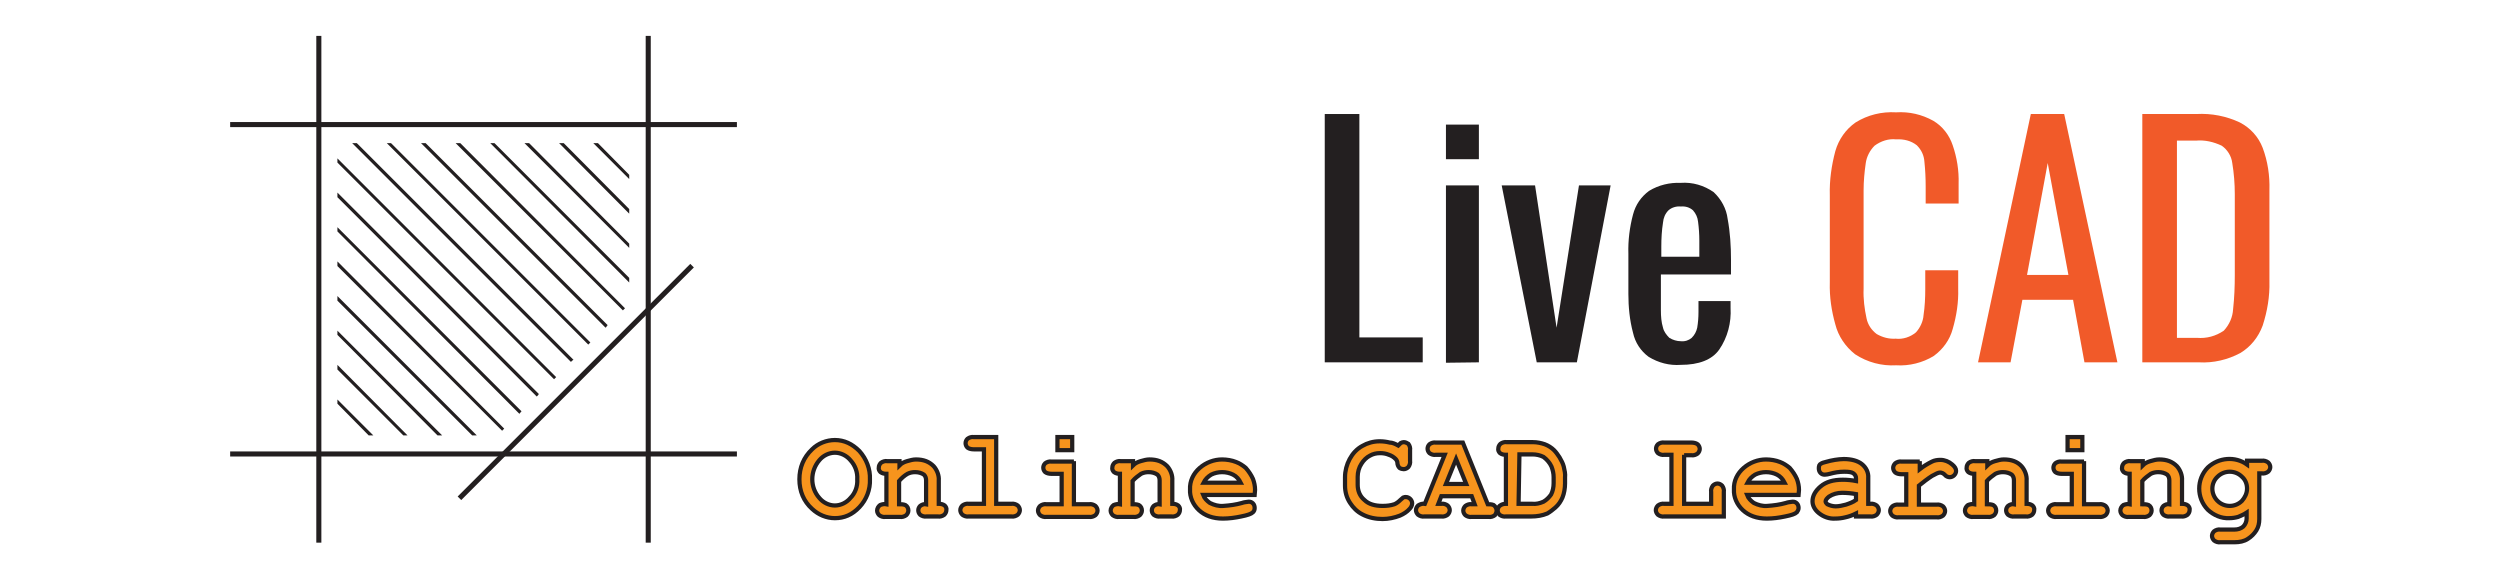
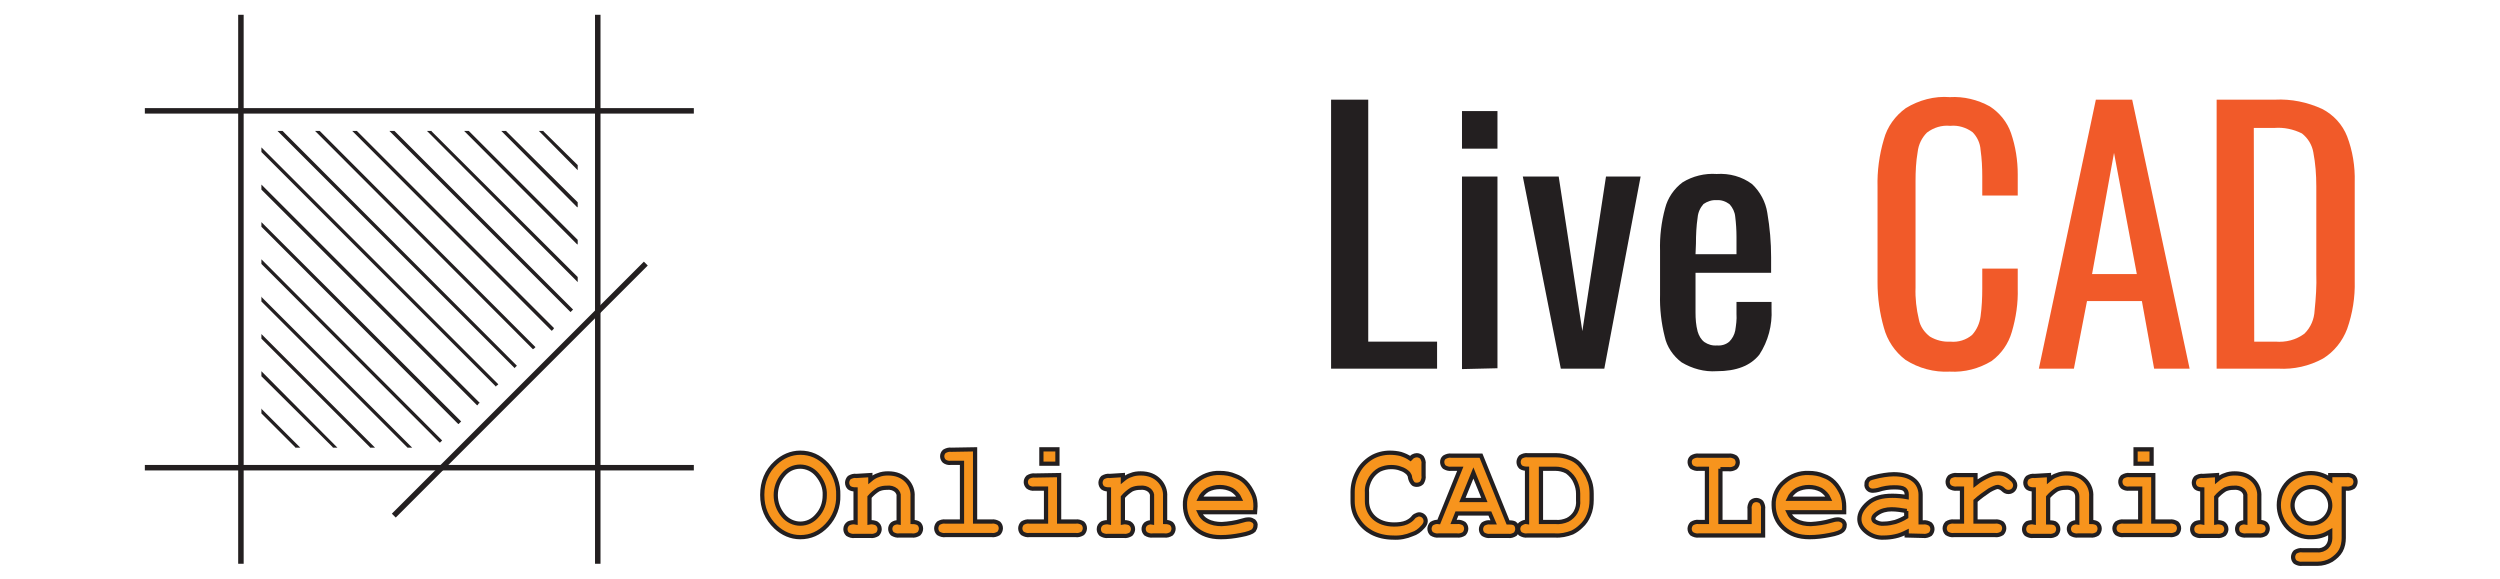
<svg xmlns="http://www.w3.org/2000/svg" version="1.1" id="Layer_1" x="0px" y="0px" viewBox="0 0 592 137" style="enable-background:new 0 0 592 137;" xml:space="preserve">
  <style type="text/css">
	.st0{fill:#231F20;}
	.st1{fill:#F15A29;}
	.st2{fill:#F7941D;stroke:#231F20;stroke-miterlimit:10;}
</style>
  <g>
    <g>
-       <polygon class="st0" points="313.7,85.8 313.7,27 321.9,27 321.9,79.9 336.9,79.9 336.9,85.8   " />
-       <path class="st0" d="M342.4,37.7v-8.2h7.8v8.2H342.4z M342.4,85.9v-42h7.8v41.9L342.4,85.9z" />
-       <polygon class="st0" points="363.9,85.8 355.6,43.9 363.5,43.9 368.6,77.6 373.9,43.9 381.4,43.9 373.4,85.8   " />
-       <path class="st0" d="M398,86.4c-2.7,0.2-5.3-0.5-7.6-1.9c-1.9-1.4-3.2-3.4-3.7-5.7c-0.8-3-1.1-6.1-1.1-9.2v-9.5    c-0.1-3.1,0.3-6.3,1.1-9.3c0.6-2.3,1.9-4.2,3.8-5.6c2.3-1.4,4.9-2,7.5-1.9c2.8-0.2,5.5,0.6,7.8,2.2c1.8,1.7,3,3.9,3.3,6.3    c0.6,3.2,0.8,6.5,0.8,9.7V65h-16.6v8.5c0,1.4,0.1,2.8,0.5,4.1c0.2,0.9,0.8,1.7,1.5,2.4c0.8,0.5,1.8,0.8,2.7,0.8    c1,0.1,1.9-0.2,2.6-0.8c0.7-0.7,1.1-1.5,1.3-2.4c0.2-1.2,0.3-2.4,0.3-3.7v-2.6h7.6v1.6c0.2,3.5-0.7,7-2.7,9.9    C405.4,85.2,402.3,86.4,398,86.4z M393.4,60.8h9V57c0-1.5-0.1-3-0.3-4.5c-0.1-1-0.5-1.9-1.2-2.7c-0.8-0.7-1.8-1-2.9-0.9    c-1-0.1-2.1,0.2-2.9,0.9c-0.8,0.8-1.2,1.8-1.3,2.9c-0.3,1.9-0.4,3.8-0.4,5.7L393.4,60.8z" />
-       <path class="st1" d="M449,86.5c-3.4,0.2-6.8-0.7-9.7-2.6c-2.3-1.8-4-4.3-4.7-7.1c-0.9-3.2-1.4-6.5-1.3-9.9V46.2    c-0.1-3.5,0.4-7,1.3-10.4c0.8-2.8,2.5-5.2,4.8-6.8c2.9-1.8,6.2-2.6,9.6-2.4c3.1-0.2,6.1,0.5,8.8,2c2.2,1.3,3.8,3.4,4.6,5.8    c1,2.9,1.5,6,1.4,9.1v4.7H456v-4.1c0-1.9-0.1-3.9-0.3-5.8c-0.1-1.5-0.7-2.8-1.8-3.9c-1.4-1.1-3.1-1.5-4.9-1.4    c-1.8-0.2-3.6,0.4-5.1,1.5c-1.1,1.1-1.9,2.6-2.1,4.2c-0.3,2.1-0.5,4.2-0.5,6.4v23.3c-0.1,2.3,0.2,4.7,0.7,7    c0.3,1.5,1.2,2.8,2.4,3.7c1.4,0.8,2.9,1.2,4.5,1.1c1.7,0.2,3.5-0.4,4.8-1.5c1-1.1,1.7-2.6,1.8-4.1c0.3-2,0.4-4.1,0.4-6.1V64h7.8    v4.4c0.1,3.2-0.4,6.4-1.3,9.5c-0.7,2.6-2.3,4.8-4.5,6.4C455.3,85.9,452.1,86.7,449,86.5z" />
-       <path class="st1" d="M468.4,85.8L480.9,27h7.9l12.6,58.8h-7.8L490.9,71h-12l-2.8,14.8H468.4z M480,65.1h9.8l-4.9-26.5L480,65.1z" />
-       <path class="st1" d="M507.3,85.8V27h12.8c3.6-0.2,7.1,0.5,10.3,2c2.5,1.3,4.4,3.4,5.4,6c1.2,3.2,1.7,6.6,1.6,10v21.6    c0.1,3.6-0.5,7.1-1.6,10.5c-1,2.7-2.8,5-5.3,6.5c-3,1.6-6.4,2.4-9.8,2.2L507.3,85.8z M515.5,80h4.7c2.3,0.2,4.5-0.4,6.4-1.7    c1.3-1.4,2.1-3.2,2.2-5.1c0.3-2.7,0.4-5.4,0.4-8.1V46c0-2.5-0.2-5-0.6-7.4c-0.2-1.7-1.2-3.2-2.5-4.1c-1.9-0.9-4-1.4-6.1-1.2h-4.5    L515.5,80z" />
+       <polygon class="st0" points="315.2,87.3 315.2,23.6 324,23.6 324,80.9 340.3,80.9 340.3,87.3   " />
+       <path class="st0" d="M346.2,35.2v-8.9h8.4v8.9H346.2z M346.2,87.4V41.8h8.4v45.4L346.2,87.4z" />
+       <polygon class="st0" points="369.6,87.3 360.6,41.8 369.1,41.8 374.7,78.4 380.3,41.8 388.5,41.8 379.9,87.3   " />
+       <path class="st0" d="M406.5,87.9c-2.9,0.2-5.8-0.6-8.3-2.1c-2-1.5-3.5-3.7-4-6.1c-0.8-3.2-1.2-6.6-1.1-9.9V59.4    c-0.1-3.4,0.3-6.8,1.2-10.1c0.6-2.4,2.1-4.6,4.1-6.1c2.4-1.5,5.3-2.2,8.1-2c3-0.2,6,0.6,8.4,2.4c1.9,1.8,3.2,4.2,3.6,6.8    c0.6,3.5,0.9,7,0.9,10.5v3.7h-17.9V74c0,1.5,0.1,3,0.5,4.5c0.3,1,0.8,1.9,1.6,2.5c0.9,0.6,1.9,0.9,3,0.8c1,0.1,2.1-0.2,2.9-0.9    c0.7-0.7,1.2-1.6,1.4-2.6c0.2-1.3,0.4-2.6,0.3-4v-2.8h8.3v1.7c0.2,3.8-0.8,7.6-2.9,10.8C414.5,86.6,411.2,87.9,406.5,87.9z     M401.5,60.2h9.7v-4.1c0-1.6-0.1-3.2-0.3-4.8c-0.1-1.1-0.6-2.1-1.3-2.9c-0.9-0.7-2-1.1-3.1-1c-1.1-0.1-2.2,0.3-3.1,0.9    c-0.8,0.9-1.3,2-1.4,3.2c-0.3,2-0.4,4.1-0.4,6.2L401.5,60.2z" />
+       <path class="st1" d="M461.7,88c-3.7,0.2-7.4-0.8-10.5-2.8c-2.5-1.9-4.3-4.6-5.1-7.6c-1-3.5-1.5-7.1-1.5-10.7V44.3    c-0.1-3.8,0.4-7.6,1.5-11.3c0.8-3,2.7-5.6,5.2-7.4c3.1-1.9,6.8-2.9,10.4-2.6c3.3-0.2,6.6,0.6,9.5,2.2c2.3,1.5,4.1,3.7,5,6.3    c1.1,3.2,1.6,6.5,1.6,9.8v5h-8.4v-4.5c0-2.1-0.1-4.2-0.4-6.3c-0.1-1.6-0.8-3.1-1.9-4.2c-1.5-1.1-3.4-1.7-5.3-1.5    c-2-0.2-3.9,0.4-5.5,1.6c-1.2,1.2-2,2.8-2.2,4.6c-0.4,2.3-0.5,4.6-0.5,6.9v25.2c-0.1,2.5,0.2,5.1,0.8,7.6c0.3,1.6,1.3,3,2.6,4    c1.5,0.9,3.2,1.3,4.8,1.2c1.9,0.2,3.8-0.4,5.2-1.6c1.1-1.2,1.8-2.8,2-4.4c0.3-2.2,0.4-4.4,0.4-6.6v-4.7h8.4v4.7    c0.1,3.5-0.4,6.9-1.4,10.3c-0.8,2.8-2.5,5.2-4.8,6.9C468.6,87.3,465.2,88.2,461.7,88z" />
+       <path class="st1" d="M482.8,87.3l13.5-63.7h8.6l13.6,63.7h-8.4l-2.9-16h-13l-3.1,16H482.8z M495.4,64.9H506l-5.4-28.7L495.4,64.9z    " />
+       <path class="st1" d="M524.9,87.3V23.6h13.8c3.9-0.2,7.7,0.6,11.2,2.2c2.7,1.4,4.8,3.7,5.9,6.5c1.3,3.4,1.9,7.1,1.8,10.8v23.4    c0.1,3.9-0.5,7.7-1.8,11.4c-1.1,2.9-3.1,5.4-5.7,7c-3.3,1.8-6.9,2.6-10.6,2.4L524.9,87.3z M533.8,80.9h5c2.5,0.2,4.9-0.4,6.9-1.9    c1.5-1.5,2.3-3.4,2.4-5.5c0.3-2.9,0.5-5.8,0.4-8.7V44.1c0-2.7-0.2-5.4-0.7-8c-0.3-1.8-1.3-3.4-2.7-4.5c-2-1-4.3-1.5-6.6-1.3h-4.8    L533.8,80.9z" />
    </g>
    <g>
      <g>
-         <polygon class="st0" points="80,94.7 79.9,94.6 79.9,95 79.9,95.2 79.9,95.6 87.3,103.1 87.3,103.1 87.8,103.1 88,103.1      88.4,103.1    " />
-         <polygon class="st0" points="133.5,33.9 133.4,33.9 133,33.9 132.8,33.9 132.4,33.9 148.9,50.5 149,50.6 149,50.2 149,50      149,49.5    " />
-         <polygon class="st0" points="125.3,33.9 125.3,33.9 124.9,33.9 124.6,33.9 124.2,33.9 148.9,58.6 149,58.7 149,58.3 149,58.1      149,57.7    " />
-         <polygon class="st0" points="117.1,33.9 117.1,33.9 116.7,33.9 116.5,33.9 116.1,33.9 148.9,66.8 149,66.9 149,66.5 149,66.3      149,65.8    " />
-         <polygon class="st0" points="109,33.9 108.5,33.9 108.3,33.9 107.9,33.9 147.4,73.4 147.5,73.5 147.7,73.3 147.8,73.2 148,73         " />
-         <polygon class="st0" points="100.8,33.9 100.4,33.9 100.2,33.9 99.7,33.9 143.3,77.5 143.4,77.6 143.6,77.4 143.7,77.2 143.9,77         " />
-         <polygon class="st0" points="92.6,33.9 92.2,33.9 92,33.9 91.6,33.9 139.3,81.6 139.3,81.6 139.5,81.4 139.6,81.3 139.8,81.1         " />
-         <polygon class="st0" points="84.5,33.9 84.1,33.9 83.9,33.9 83.4,33.9 135.2,85.7 135.2,85.7 135.4,85.5 135.5,85.4 135.8,85.2         " />
-         <polygon class="st0" points="79.9,37.5 79.9,37.9 79.9,38.1 79.9,38.5 131.1,89.7 131.2,89.8 131.4,89.6 131.5,89.5 131.7,89.3         " />
-         <polygon class="st0" points="79.9,45.6 79.9,46.1 79.9,46.3 79.9,46.7 127,93.8 127.1,93.9 127.3,93.7 127.4,93.6 127.6,93.3         " />
-         <polygon class="st0" points="123.3,97.6 123.5,97.4 79.9,53.8 79.9,54.2 79.9,54.4 79.9,54.8 122.9,97.9 123,98 123.2,97.7      123.2,97.7 123.3,97.7 123.3,97.6    " />
-         <polygon class="st0" points="79.9,61.9 79.9,62.4 79.9,62.6 79.9,63 118.9,102 118.9,102 119.1,101.8 119.2,101.7 119.4,101.5         " />
-         <polygon class="st0" points="80,70.2 79.9,70.1 79.9,70.5 79.9,70.7 79.9,71.2 111.8,103.1 111.8,103.1 112.2,103.1 112.4,103.1      112.9,103.1    " />
-         <polygon class="st0" points="80,78.4 79.9,78.3 79.9,78.7 79.9,78.9 79.9,79.3 103.6,103.1 103.6,103.1 104.1,103.1 104.3,103.1      104.7,103.1    " />
-         <polygon class="st0" points="80,86.5 79.9,86.4 79.9,86.8 79.9,87 79.9,87.5 95.5,103.1 95.5,103.1 95.9,103.1 96.1,103.1      96.5,103.1    " />
-         <polygon class="st0" points="141.6,33.9 141.6,33.9 141.2,33.9 141,33.9 140.5,33.9 148.9,42.3 149,42.4 149,42 149,41.8      149,41.4    " />
-         <rect x="97.4" y="89.8" transform="matrix(0.7071 -0.7071 0.7071 0.7071 -23.9952 122.9411)" class="st0" width="77.9" height="1.2" />
-         <rect x="54.5" y="28.9" class="st0" width="120" height="1.2" />
-         <rect x="54.5" y="106.9" class="st0" width="120" height="1.2" />
-         <rect x="74.9" y="8.5" class="st0" width="1.2" height="120" />
-         <rect x="152.9" y="8.5" class="st0" width="1.2" height="120" />
+         <polygon class="st0" points="62,96.9 61.9,96.7 61.9,97.2 61.9,97.4 61.9,97.9 69.9,105.9 69.9,106 70.4,106 70.6,106 71.1,106         " />
+         <polygon class="st0" points="119.9,31.1 119.9,31 119.4,31 119.2,31 118.7,31 136.6,49 136.8,49.1 136.8,48.6 136.8,48.4      136.8,47.9    " />
+         <polygon class="st0" points="111.1,31.1 111,31 110.6,31 110.4,31 109.9,31 136.6,57.8 136.8,57.9 136.8,57.5 136.8,57.2      136.8,56.8    " />
+         <polygon class="st0" points="102.2,31.1 102.2,31 101.8,31 101.5,31 101.1,31 136.6,66.6 136.8,66.8 136.8,66.3 136.8,66.1      136.8,65.6    " />
+         <polygon class="st0" points="93.4,31 92.9,31 92.7,31 92.2,31 135,73.8 135.1,73.9 135.3,73.7 135.4,73.6 135.7,73.3    " />
+         <polygon class="st0" points="84.5,31 84.1,31 83.8,31 83.4,31 130.6,78.3 130.7,78.3 130.9,78.1 131,78 131.2,77.7    " />
+         <polygon class="st0" points="75.7,31 75.2,31 75,31 74.6,31 126.2,82.7 126.2,82.7 126.5,82.5 126.6,82.4 126.8,82.2    " />
+         <polygon class="st0" points="66.9,31 66.4,31 66.2,31 65.7,31 121.8,87.1 121.8,87.2 122.1,86.9 122.2,86.8 122.4,86.6    " />
+         <polygon class="st0" points="61.9,34.9 61.9,35.3 61.9,35.6 61.9,36 117.4,91.5 117.4,91.6 117.6,91.3 117.8,91.2 118,91    " />
+         <polygon class="st0" points="61.9,43.7 61.9,44.2 61.9,44.4 61.9,44.9 112.9,95.9 113,96 113.2,95.8 113.3,95.6 113.6,95.4         " />
+         <polygon class="st0" points="108.9,100.1 109.2,99.8 61.9,52.6 61.9,53 61.9,53.2 61.9,53.7 108.5,100.4 108.6,100.4      108.8,100.2 108.8,100.2 108.9,100.1 108.9,100.1    " />
+         <polygon class="st0" points="61.9,61.4 61.9,61.9 61.9,62.1 61.9,62.5 104.1,104.8 104.2,104.8 104.4,104.6 104.5,104.5      104.7,104.3    " />
+         <polygon class="st0" points="62,70.4 61.9,70.2 61.9,70.7 61.9,70.9 61.9,71.4 96.4,105.9 96.5,106 96.9,106 97.1,106 97.6,106         " />
+         <polygon class="st0" points="62,79.2 61.9,79.1 61.9,79.5 61.9,79.8 61.9,80.2 87.6,105.9 87.6,106 88.1,106 88.3,106 88.8,106         " />
+         <polygon class="st0" points="62,88 61.9,87.9 61.9,88.4 61.9,88.6 61.9,89.1 78.8,105.9 78.8,106 79.2,106 79.5,106 79.9,106         " />
+         <polygon class="st0" points="128.7,31.1 128.7,31 128.3,31 128,31 127.6,31 136.6,40.1 136.8,40.3 136.8,39.8 136.8,39.6      136.8,39.1    " />
+         <rect x="80.9" y="91.6" transform="matrix(0.7071 -0.7071 0.7071 0.7071 -29.1831 114.0723)" class="st0" width="84.4" height="1.3" />
+         <rect x="34.3" y="25.6" class="st0" width="130" height="1.3" />
+         <rect x="34.3" y="110.1" class="st0" width="130" height="1.3" />
+         <rect x="56.4" y="3.5" class="st0" width="1.3" height="130" />
+         <rect x="140.9" y="3.5" class="st0" width="1.3" height="130" />
      </g>
      <g>
-         <path class="st2" d="M206,113.5c0.1,2.4-0.8,4.8-2.5,6.6c-1.7,1.8-3.6,2.6-5.8,2.6c-2,0-3.9-0.8-5.4-2.2c-2-1.8-3-4.2-3-7     s1-5.2,3-7.1c1.4-1.4,3.4-2.2,5.4-2.2c2.2,0,4.1,0.9,5.8,2.6C205.2,108.7,206.1,111.1,206,113.5z M203,113.5     c0.1-1.7-0.5-3.3-1.6-4.5c-0.9-1.1-2.3-1.8-3.7-1.8c-1.4,0-2.8,0.7-3.7,1.8c-2.2,2.6-2.2,6.4,0,8.9c0.9,1.1,2.3,1.8,3.7,1.8     c1.4,0,2.8-0.7,3.7-1.8C202.5,116.8,203.1,115.2,203,113.5z" />
-         <path class="st2" d="M213,109.2v1c0.5-0.5,1.1-0.8,1.8-1c0.7-0.2,1.4-0.4,2.1-0.4c1.8,0,3.1,0.5,4.2,1.6c0.8,0.9,1.3,2.2,1.2,3.4     v5.5c0.5,0,1,0.1,1.4,0.4c0.3,0.3,0.5,0.7,0.4,1.1c0,0.4-0.2,0.8-0.5,1.1c-0.4,0.3-1,0.5-1.5,0.4h-2.7c-0.5,0.1-1.1-0.1-1.5-0.4     c-0.6-0.6-0.6-1.5,0-2.1c0,0,0,0,0,0c0.4-0.3,0.9-0.5,1.4-0.4v-5.6c0-0.5-0.1-1-0.5-1.4c-0.6-0.4-1.3-0.6-2.1-0.6     c-0.6,0-1.2,0.1-1.8,0.4c-0.7,0.4-1.4,1-2,1.7v5.5c0.5,0,1,0,1.5,0.2c0.5,0.3,0.7,0.8,0.7,1.3c0,0.4-0.2,0.8-0.5,1.1     c-0.4,0.3-1,0.5-1.5,0.4h-3.4c-0.5,0.1-1.1-0.1-1.5-0.4c-0.3-0.3-0.5-0.7-0.5-1.1c0-0.5,0.3-1,0.7-1.3c0.5-0.2,1-0.3,1.5-0.2     v-7.2c-0.5,0-1-0.1-1.4-0.4c-0.3-0.3-0.5-0.7-0.4-1.1c0-0.4,0.2-0.8,0.5-1.1c0.4-0.3,1-0.5,1.5-0.4L213,109.2z" />
-         <path class="st2" d="M235.9,103.5v15.8h3.6c0.5-0.1,1.1,0.1,1.5,0.4c0.3,0.3,0.5,0.7,0.5,1.1c0,0.4-0.2,0.8-0.5,1.1     c-0.4,0.3-1,0.5-1.5,0.4h-10.1c-0.5,0.1-1.1-0.1-1.5-0.4c-0.3-0.3-0.5-0.7-0.5-1.1c0-0.4,0.2-0.8,0.5-1.1c0.4-0.3,1-0.5,1.5-0.4     h3.6v-12.9h-2.4c-0.5,0-1.1-0.1-1.5-0.4c-0.6-0.6-0.6-1.5,0-2.1c0,0,0,0,0,0c0.4-0.3,1-0.5,1.5-0.4L235.9,103.5z" />
-         <path class="st2" d="M254.3,109.2v10.2h3.6c0.5-0.1,1.1,0.1,1.5,0.4c0.3,0.3,0.5,0.7,0.5,1.1c0,0.4-0.2,0.8-0.5,1.1     c-0.4,0.3-1,0.5-1.5,0.4h-10.1c-0.5,0.1-1.1-0.1-1.5-0.4c-0.3-0.3-0.5-0.7-0.5-1.1c0-0.4,0.2-0.8,0.5-1.1c0.4-0.3,1-0.5,1.5-0.4     h3.6v-7.2H249c-0.5,0-1.1-0.1-1.5-0.4c-0.6-0.6-0.6-1.5,0-2.1c0,0,0,0,0,0c0.4-0.3,1-0.5,1.5-0.4H254.3z M253.9,103.5v3.1h-3.5     v-3.1H253.9z" />
-         <path class="st2" d="M268.3,109.2v1c0.5-0.5,1.1-0.8,1.8-1c0.7-0.2,1.4-0.4,2.1-0.4c1.8,0,3.1,0.5,4.2,1.6     c0.8,0.9,1.3,2.2,1.2,3.4v5.5c0.5,0,1,0.1,1.4,0.4c0.3,0.3,0.5,0.7,0.4,1.1c0,0.4-0.2,0.8-0.5,1.1c-0.4,0.3-1,0.5-1.5,0.4h-2.7     c-0.5,0.1-1.1-0.1-1.5-0.4c-0.6-0.6-0.6-1.5,0-2.1c0,0,0,0,0,0c0.4-0.3,0.9-0.5,1.4-0.4v-5.6c0-0.5-0.1-1-0.5-1.4     c-0.6-0.4-1.3-0.6-2.1-0.6c-0.6,0-1.2,0.1-1.8,0.4c-0.7,0.5-1.4,1-2,1.7v5.5c0.5,0,1,0,1.5,0.2c0.5,0.3,0.7,0.8,0.7,1.3     c0,0.4-0.2,0.8-0.5,1.1c-0.4,0.3-1,0.5-1.5,0.4h-3.4c-0.5,0.1-1.1-0.1-1.5-0.4c-0.3-0.3-0.5-0.7-0.5-1.1c0-0.5,0.3-1,0.7-1.3     c0.5-0.2,1-0.3,1.5-0.2v-7.2c-0.5,0-1-0.1-1.4-0.4c-0.3-0.3-0.5-0.7-0.4-1.1c0-0.4,0.2-0.8,0.5-1.1c0.4-0.3,1-0.5,1.5-0.4     L268.3,109.2z" />
-         <path class="st2" d="M297.1,117.2h-12.2c0.3,0.8,0.9,1.4,1.6,1.9c1,0.5,2.1,0.8,3.2,0.7c1.5-0.1,3-0.3,4.4-0.7     c0.5-0.2,1-0.2,1.6-0.3c0.4,0,0.7,0.1,1,0.4c0.3,0.3,0.4,0.7,0.4,1.1c0,0.4-0.1,0.7-0.4,1c-0.4,0.4-1.3,0.7-2.8,1     c-1.4,0.3-2.9,0.5-4.3,0.5c-2.4,0-4.3-0.7-5.7-2c-1.4-1.3-2.2-3.1-2.1-4.9c-0.1-2,0.8-3.8,2.3-5.1c1.5-1.3,3.4-2,5.3-2     c1.1,0,2.3,0.2,3.3,0.6c0.8,0.3,1.6,0.8,2.3,1.4c0.7,0.8,1.3,1.7,1.7,2.6c0.3,0.8,0.5,1.7,0.5,2.6L297.1,117.2z M293.8,114.3     c-0.4-0.8-1-1.5-1.8-1.9c-1.6-0.8-3.6-0.8-5.2,0c-0.8,0.5-1.4,1.1-1.8,1.9H293.8z" />
-         <path class="st2" d="M331.1,105.5c0.2-0.2,0.4-0.4,0.6-0.6c0.2-0.1,0.5-0.2,0.7-0.2c0.4,0,0.8,0.2,1.1,0.4c0.3,0.4,0.5,1,0.4,1.5     v2.5c0.1,0.5-0.1,1.1-0.4,1.5c-0.3,0.3-0.7,0.5-1.1,0.5c-0.3,0-0.7-0.1-1-0.3c-0.3-0.3-0.5-0.8-0.5-1.2c0-0.3-0.2-0.7-0.4-0.9     c-0.5-0.5-1-0.8-1.6-1c-0.7-0.3-1.4-0.4-2.1-0.4c-0.9,0-1.7,0.2-2.4,0.6c-0.8,0.4-1.5,1.1-2,1.9c-0.6,0.9-0.9,2-0.9,3.1v1.9     c0,1.4,0.5,2.7,1.6,3.6c1,1,2.5,1.4,4.3,1.4c1,0,1.9-0.1,2.8-0.4c0.5-0.2,1-0.6,1.4-1c0.2-0.2,0.5-0.4,0.7-0.6     c0.2-0.1,0.4-0.1,0.6-0.1c0.8,0,1.5,0.7,1.5,1.5c0,0.5-0.3,1-0.6,1.3c-0.6,0.7-1.4,1.2-2.3,1.6c-1.3,0.5-2.7,0.8-4.1,0.8     c-1.6,0-3.3-0.3-4.8-1.1c-1.2-0.6-2.2-1.6-2.9-2.7c-0.8-1.2-1.2-2.6-1.2-4.1v-2c0-1.5,0.4-3,1.1-4.3c0.7-1.3,1.7-2.4,3-3.1     c1.2-0.7,2.6-1.1,4.1-1.1c0.8,0,1.6,0.1,2.4,0.3C329.7,104.8,330.4,105.1,331.1,105.5z" />
-         <path class="st2" d="M348.5,117.5h-7.2l-0.7,1.8h0.7c0.5-0.1,1.1,0.1,1.5,0.4c0.3,0.3,0.5,0.7,0.5,1.1c0,0.4-0.2,0.8-0.5,1.1     c-0.4,0.3-1,0.5-1.5,0.4h-4c-0.5,0.1-1.1-0.1-1.5-0.4c-0.3-0.3-0.5-0.7-0.5-1.1c0-0.4,0.2-0.8,0.5-1.1c0.5-0.3,1-0.5,1.6-0.4     l4.7-11.6H340c-0.5,0.1-1.1-0.1-1.5-0.4c-0.6-0.6-0.6-1.5,0-2.1c0,0,0,0,0,0c0.4-0.3,1-0.5,1.5-0.4h6.4l5.9,14.6     c0.5,0,0.9,0,1.4,0.2c0.4,0.3,0.7,0.8,0.7,1.3c0,0.4-0.2,0.8-0.4,1.1c-0.4,0.3-1,0.5-1.5,0.4h-4c-0.5,0.1-1.1-0.1-1.5-0.4     c-0.3-0.3-0.5-0.7-0.5-1.1c0-0.4,0.2-0.8,0.5-1.1c0.4-0.3,1-0.5,1.5-0.4h0.7L348.5,117.5z M347.2,114.6l-2.4-5.9l-2.4,5.9     L347.2,114.6z" />
-         <path class="st2" d="M356.6,119.3v-11.6c-0.5,0-1-0.1-1.4-0.4c-0.3-0.3-0.5-0.7-0.4-1.1c0-0.4,0.2-0.8,0.5-1.1     c0.4-0.3,1-0.5,1.5-0.4h6.2c1,0,1.9,0.2,2.8,0.5c0.8,0.3,1.6,0.8,2.2,1.4c0.5,0.5,0.9,1.1,1.3,1.7c0.4,0.7,0.8,1.4,1,2.2     c0.2,0.9,0.4,1.7,0.3,2.6v1.4c0,1.1-0.2,2.3-0.6,3.3c-0.4,0.9-0.9,1.7-1.7,2.4c-0.6,0.5-1.2,1-1.9,1.4c-1.2,0.5-2.5,0.7-3.8,0.7     h-6c-0.5,0.1-1.1-0.1-1.5-0.4c-0.6-0.6-0.6-1.5,0-2.1c0,0,0,0,0,0C355.6,119.4,356.1,119.3,356.6,119.3z M359.6,119.3h3.2     c0.9,0.1,1.8-0.1,2.7-0.5c0.7-0.4,1.3-1,1.8-1.7c0.4-0.8,0.6-1.7,0.6-2.7v-1.4c0-0.9-0.2-1.7-0.5-2.5c-0.4-0.9-1.1-1.7-1.9-2.3     c-0.8-0.4-1.7-0.6-2.6-0.6h-3.1L359.6,119.3z" />
-         <path class="st2" d="M398.8,107.7v11.6h6.4v-2.8c-0.1-0.5,0.1-1.1,0.4-1.5c0.3-0.3,0.7-0.5,1.1-0.5c0.4,0,0.8,0.2,1.1,0.5     c0.3,0.4,0.5,1,0.4,1.5v5.8h-14.1c-0.5,0.1-1.1-0.1-1.5-0.4c-0.3-0.3-0.5-0.7-0.5-1.1c0-0.4,0.2-0.8,0.5-1.1     c0.4-0.3,1-0.5,1.5-0.4h1.7v-11.6h-1.7c-0.5,0.1-1.1-0.1-1.5-0.4c-0.6-0.6-0.6-1.5,0-2.1c0,0,0,0,0,0c0.4-0.3,1-0.5,1.5-0.4h6.4     c0.5,0,1.1,0.1,1.5,0.4c0.3,0.3,0.5,0.7,0.5,1.1c0,0.4-0.2,0.8-0.5,1.1c-0.4,0.3-1,0.5-1.5,0.4H398.8z" />
-         <path class="st2" d="M425.9,117.2h-12.2c0.3,0.8,0.9,1.4,1.6,1.9c1,0.5,2.1,0.8,3.2,0.7c1.5-0.1,3-0.3,4.4-0.7     c0.5-0.2,1-0.2,1.6-0.3c0.4,0,0.7,0.1,1,0.4c0.3,0.3,0.4,0.7,0.4,1.1c0,0.4-0.2,0.7-0.4,1c-0.4,0.4-1.3,0.7-2.8,1     c-1.4,0.3-2.9,0.5-4.3,0.5c-2.4,0-4.3-0.7-5.7-2c-1.4-1.3-2.2-3.1-2.1-4.9c-0.1-2,0.8-3.8,2.3-5.1c1.5-1.3,3.4-2,5.3-2     c1.1,0,2.3,0.2,3.3,0.6c0.8,0.3,1.6,0.8,2.3,1.4c0.7,0.8,1.3,1.7,1.7,2.6c0.3,0.8,0.5,1.7,0.5,2.6L425.9,117.2z M422.6,114.3     c-0.4-0.8-1-1.5-1.8-1.9c-1.6-0.8-3.6-0.8-5.2,0c-0.8,0.5-1.4,1.1-1.8,1.9H422.6z" />
-         <path class="st2" d="M439.5,122.3v-0.7c-0.8,0.4-1.6,0.7-2.5,0.9c-0.8,0.2-1.6,0.3-2.4,0.3c-1.4,0.1-2.8-0.4-3.9-1.3     c-1-0.8-1.5-1.8-1.5-2.8c0-1.2,0.6-2.4,1.9-3.5c1.3-1.1,3-1.6,5.3-1.6c1,0,2.1,0.1,3.1,0.3v-0.7c0-0.4-0.2-0.8-0.6-1.1     c-0.4-0.3-1.1-0.4-2.2-0.4c-1.2,0-2.3,0.2-3.4,0.5c-0.4,0.1-0.8,0.2-1.2,0.2c-0.4,0-0.7-0.1-1-0.4c-0.3-0.3-0.4-0.7-0.4-1.1     c0-0.2,0-0.4,0.1-0.7c0.1-0.2,0.2-0.3,0.4-0.4c0.3-0.2,0.7-0.3,1.1-0.4c0.7-0.2,1.5-0.4,2.2-0.5c0.7-0.1,1.4-0.2,2.1-0.2     c1.8,0,3.3,0.4,4.3,1.2c1,0.8,1.6,2,1.5,3.3v6.1h0.5c0.5-0.1,1.1,0.1,1.5,0.4c0.3,0.3,0.5,0.7,0.5,1.1c0,0.4-0.2,0.8-0.5,1.1     c-0.4,0.3-1,0.5-1.5,0.4L439.5,122.3z M439.5,117c-1.1-0.2-2.2-0.3-3.3-0.3c-1.1,0-2.2,0.3-3.1,0.9c-0.5,0.4-0.8,0.8-0.8,1.1     c0,0.3,0.2,0.5,0.4,0.7c0.6,0.3,1.3,0.5,2,0.5c0.8,0,1.6-0.2,2.4-0.4c0.9-0.3,1.7-0.6,2.4-1.1V117z" />
-         <path class="st2" d="M454.6,109.2v1.9c0.9-0.7,1.9-1.3,2.9-1.8c0.6-0.3,1.3-0.4,2-0.4c1,0,2,0.4,2.8,1.1c0.6,0.5,0.9,1,0.9,1.5     c0,0.8-0.7,1.5-1.5,1.5c0,0,0,0,0,0c-0.4,0-0.9-0.2-1.2-0.6c-0.3-0.3-0.7-0.5-1.1-0.5c-0.4,0-1,0.3-1.9,0.8     c-1.1,0.7-2.1,1.5-3.1,2.3v4.5h4.2c0.5-0.1,1.1,0.1,1.5,0.4c0.3,0.3,0.5,0.7,0.5,1.1c0,0.4-0.2,0.8-0.5,1.1     c-0.4,0.3-1,0.5-1.5,0.4h-9c-0.5,0.1-1.1-0.1-1.5-0.4c-0.3-0.3-0.5-0.7-0.5-1.1c0-0.4,0.2-0.8,0.5-1.1c0.4-0.3,1-0.5,1.5-0.4h1.8     v-7.2h-1.1c-0.5,0-1.1-0.1-1.5-0.4c-0.3-0.3-0.5-0.7-0.5-1.1c0-0.4,0.2-0.8,0.5-1.1c0.4-0.3,1-0.5,1.5-0.4H454.6z" />
-         <path class="st2" d="M470.6,109.2v1c0.5-0.5,1.1-0.8,1.8-1c0.7-0.2,1.4-0.4,2.1-0.4c1.8,0,3.2,0.5,4.2,1.6     c0.8,0.9,1.3,2.2,1.2,3.4v5.5c0.5,0,1,0.1,1.4,0.4c0.3,0.3,0.5,0.7,0.4,1.1c0,0.4-0.2,0.8-0.5,1.1c-0.4,0.3-1,0.5-1.5,0.4h-2.7     c-0.5,0.1-1.1-0.1-1.5-0.4c-0.6-0.6-0.6-1.5,0-2.1c0,0,0,0,0,0c0.4-0.3,0.9-0.5,1.4-0.4v-5.6c0-0.5-0.1-1-0.5-1.4     c-0.6-0.4-1.3-0.6-2.1-0.6c-0.6,0-1.2,0.1-1.8,0.4c-0.7,0.5-1.4,1-2,1.7v5.5c0.5,0,1,0,1.5,0.2c0.5,0.3,0.7,0.8,0.7,1.3     c0,0.4-0.2,0.8-0.5,1.1c-0.4,0.3-1,0.5-1.5,0.4h-3.4c-0.5,0.1-1.1-0.1-1.5-0.4c-0.3-0.3-0.5-0.7-0.5-1.1c0-0.5,0.3-1,0.7-1.3     c0.5-0.2,1-0.3,1.5-0.2v-7.2c-0.5,0-1-0.1-1.4-0.4c-0.3-0.3-0.5-0.7-0.4-1.1c0-0.4,0.2-0.8,0.5-1.1c0.4-0.3,1-0.5,1.5-0.4     L470.6,109.2z" />
-         <path class="st2" d="M493.5,109.2v10.2h3.6c0.5-0.1,1.1,0.1,1.5,0.4c0.3,0.3,0.5,0.7,0.5,1.1c0,0.4-0.2,0.8-0.5,1.1     c-0.4,0.3-1,0.5-1.5,0.4H487c-0.5,0.1-1.1-0.1-1.5-0.4c-0.3-0.3-0.5-0.7-0.5-1.1c0-0.4,0.2-0.8,0.5-1.1c0.4-0.3,1-0.5,1.5-0.4     h3.6v-7.2h-2.4c-0.5,0-1.1-0.1-1.5-0.4c-0.6-0.6-0.6-1.5,0-2.1c0,0,0,0,0,0c0.4-0.3,1-0.5,1.5-0.4H493.5z M493.1,103.5v3.1h-3.5     v-3.1H493.1z" />
-         <path class="st2" d="M507.4,109.2v1c0.5-0.5,1.1-0.8,1.8-1c0.7-0.2,1.4-0.4,2.1-0.4c1.8,0,3.1,0.5,4.2,1.6     c0.8,0.9,1.3,2.2,1.2,3.4v5.5c0.5,0,1,0.1,1.4,0.4c0.3,0.3,0.5,0.7,0.4,1.1c0,0.4-0.2,0.8-0.5,1.1c-0.4,0.3-1,0.5-1.5,0.4h-2.7     c-0.5,0.1-1.1-0.1-1.5-0.4c-0.6-0.6-0.6-1.5,0-2.1c0,0,0,0,0,0c0.4-0.3,0.9-0.5,1.4-0.4v-5.6c0-0.5-0.1-1-0.5-1.4     c-0.6-0.4-1.3-0.6-2.1-0.6c-0.6,0-1.2,0.1-1.8,0.4c-0.7,0.5-1.4,1-2,1.7v5.5c0.5,0,1,0,1.5,0.2c0.5,0.3,0.7,0.8,0.7,1.3     c0,0.4-0.2,0.8-0.5,1.1c-0.4,0.3-1,0.5-1.5,0.4h-3.4c-0.5,0.1-1.1-0.1-1.5-0.4c-0.3-0.3-0.5-0.7-0.5-1.1c0-0.5,0.3-1,0.7-1.3     c0.5-0.2,1-0.3,1.5-0.2v-7.2c-0.5,0-1-0.1-1.4-0.4c-0.3-0.3-0.5-0.7-0.4-1.1c0-0.4,0.2-0.8,0.5-1.1c0.4-0.3,1-0.5,1.5-0.4     L507.4,109.2z" />
-         <path class="st2" d="M532.1,110v-0.9h3.5c0.5-0.1,1.1,0.1,1.5,0.4c0.3,0.3,0.5,0.7,0.5,1.1c0,0.4-0.2,0.8-0.5,1.1     c-0.4,0.3-1,0.5-1.5,0.4H535v10.8c0,1-0.2,1.9-0.7,2.7c-0.5,0.8-1.2,1.5-2,2c-0.9,0.6-2,0.8-3.1,0.8h-3.4     c-0.5,0.1-1.1-0.1-1.5-0.4c-0.3-0.3-0.5-0.7-0.5-1.1c0-0.4,0.2-0.8,0.5-1.1c0.4-0.3,1-0.5,1.5-0.4h3.3c0.8,0,1.5-0.2,2.1-0.7     c0.5-0.5,0.8-1.2,0.8-1.9v-1.4c-0.6,0.4-1.3,0.7-2,1c-0.7,0.2-1.4,0.3-2.1,0.3c-1.9,0.1-3.7-0.7-5.1-2c-2.7-2.8-2.7-7.2,0-10     C525.4,108.3,529.3,108,532.1,110L532.1,110z M532.1,115.7c0-1.1-0.4-2.1-1.2-2.8c-1.6-1.6-4.2-1.6-5.8,0c-1.6,1.5-1.6,4-0.1,5.6     c0,0,0.1,0.1,0.1,0.1c1.6,1.6,4.2,1.6,5.8,0C531.6,117.8,532.1,116.8,532.1,115.7L532.1,115.7z" />
+         <path class="st2" d="M198.5,117.3c0.1,2.6-0.9,5.2-2.7,7.1c-1.8,1.9-3.9,2.8-6.3,2.8c-2.2,0-4.2-0.9-5.8-2.4     c-2.1-2-3.2-4.5-3.2-7.6c0-3.1,1.1-5.7,3.2-7.6c1.6-1.5,3.6-2.4,5.8-2.4c2.4,0,4.5,0.9,6.3,2.8     C197.6,112,198.6,114.6,198.5,117.3z M195.3,117.3c0.1-1.8-0.6-3.5-1.8-4.9c-1-1.2-2.5-1.9-4-1.9c-1.6,0-3,0.7-4,1.9     c-2.4,2.8-2.4,6.9,0,9.7c1,1.2,2.5,1.9,4,1.9c1.6,0,3-0.7,4-1.9C194.7,120.8,195.3,119.1,195.3,117.3z" />
+         <path class="st2" d="M206.1,112.5v1.1c0.6-0.5,1.2-0.9,1.9-1.1c0.7-0.3,1.5-0.4,2.3-0.4c1.9,0,3.4,0.6,4.5,1.8     c0.9,1,1.4,2.3,1.3,3.7v6c0.5,0,1.1,0.1,1.5,0.4c0.3,0.3,0.5,0.7,0.5,1.2c0,0.4-0.2,0.9-0.5,1.2c-0.5,0.3-1.1,0.5-1.7,0.4h-2.9     c-0.6,0.1-1.2-0.1-1.7-0.4c-0.6-0.6-0.7-1.6,0-2.3c0,0,0,0,0,0c0.4-0.3,1-0.5,1.5-0.4v-6.1c0.1-0.6-0.2-1.1-0.6-1.5     c-0.6-0.5-1.4-0.7-2.2-0.6c-0.7,0-1.3,0.1-2,0.4c-0.8,0.5-1.5,1.1-2.1,1.8v6c0.5-0.1,1.1,0,1.6,0.2c0.5,0.3,0.8,0.8,0.8,1.4     c0,0.4-0.2,0.9-0.5,1.2c-0.5,0.3-1.1,0.5-1.7,0.4h-3.7c-0.6,0.1-1.2-0.1-1.7-0.4c-0.3-0.3-0.5-0.7-0.5-1.2c0-0.6,0.3-1.1,0.8-1.4     c0.5-0.2,1.1-0.3,1.6-0.2v-7.8c-0.5,0-1.1-0.1-1.5-0.4c-0.3-0.3-0.5-0.7-0.5-1.2c0-0.4,0.2-0.9,0.5-1.2c0.5-0.3,1.1-0.5,1.7-0.4     L206.1,112.5z" />
+         <path class="st2" d="M230.9,106.4v17.1h3.9c0.6-0.1,1.2,0.1,1.7,0.4c0.3,0.3,0.5,0.7,0.5,1.2c0,0.4-0.2,0.9-0.5,1.2     c-0.5,0.3-1.1,0.5-1.7,0.4h-10.9c-0.6,0.1-1.2-0.1-1.7-0.4c-0.3-0.3-0.5-0.7-0.5-1.2c0-0.4,0.2-0.9,0.5-1.2     c0.5-0.3,1.1-0.5,1.7-0.4h3.9v-13.9h-2.6c-0.6,0.1-1.2-0.1-1.6-0.4c-0.6-0.6-0.7-1.6,0-2.3c0,0,0,0,0,0c0.5-0.3,1.1-0.5,1.7-0.4     L230.9,106.4z" />
+         <path class="st2" d="M250.8,112.5v11h3.9c0.6-0.1,1.2,0.1,1.7,0.4c0.3,0.3,0.5,0.7,0.5,1.2c0,0.4-0.2,0.9-0.5,1.2     c-0.5,0.3-1.1,0.5-1.7,0.4h-10.9c-0.6,0.1-1.2-0.1-1.7-0.4c-0.3-0.3-0.5-0.7-0.5-1.2c0-0.4,0.2-0.9,0.5-1.2     c0.5-0.3,1.1-0.5,1.7-0.4h3.9v-7.8H245c-0.6,0.1-1.2-0.1-1.6-0.4c-0.6-0.6-0.7-1.6,0-2.3c0,0,0,0,0,0c0.5-0.3,1.1-0.5,1.7-0.4     L250.8,112.5z M250.4,106.4v3.4h-3.8v-3.4H250.4z" />
+         <path class="st2" d="M265.9,112.5v1.1c0.6-0.5,1.2-0.9,1.9-1.1c0.7-0.3,1.5-0.4,2.3-0.4c1.9,0,3.4,0.6,4.5,1.8     c0.9,1,1.4,2.3,1.3,3.7v6c0.5,0,1.1,0.1,1.5,0.4c0.3,0.3,0.5,0.7,0.5,1.2c0,0.4-0.2,0.9-0.5,1.2c-0.5,0.3-1.1,0.5-1.7,0.4H273     c-0.6,0.1-1.2-0.1-1.7-0.4c-0.6-0.6-0.7-1.6,0-2.3c0,0,0,0,0,0c0.4-0.3,1-0.5,1.5-0.4v-6.1c0.1-0.6-0.2-1.1-0.6-1.5     c-0.6-0.5-1.4-0.7-2.2-0.6c-0.7,0-1.3,0.1-2,0.4c-0.8,0.5-1.5,1.1-2.1,1.8v6c0.5-0.1,1.1,0,1.6,0.2c0.5,0.3,0.8,0.8,0.8,1.4     c0,0.4-0.2,0.9-0.5,1.2c-0.5,0.3-1.1,0.5-1.7,0.4h-3.7c-0.6,0.1-1.2-0.1-1.7-0.4c-0.3-0.3-0.5-0.7-0.5-1.2c0-0.6,0.3-1.1,0.8-1.4     c0.5-0.2,1.1-0.3,1.6-0.2v-7.8c-0.5,0-1.1-0.1-1.5-0.4c-0.3-0.3-0.5-0.7-0.5-1.2c0-0.4,0.2-0.9,0.5-1.2c0.5-0.3,1.1-0.5,1.7-0.4     L265.9,112.5z" />
+         <path class="st2" d="M297.2,121.3H284c0.4,0.9,1,1.6,1.8,2c1.1,0.6,2.3,0.8,3.5,0.8c1.6-0.1,3.2-0.3,4.8-0.8     c0.6-0.2,1.1-0.3,1.7-0.3c0.4,0,0.8,0.2,1.1,0.4c0.3,0.3,0.5,0.7,0.4,1.1c0,0.4-0.2,0.8-0.4,1.1c-0.4,0.4-1.4,0.8-3.1,1.1     c-1.5,0.3-3.1,0.5-4.7,0.5c-2.6,0-4.6-0.7-6.2-2.2c-1.5-1.4-2.3-3.3-2.3-5.4c-0.1-2.1,0.9-4.2,2.5-5.5c1.6-1.4,3.6-2.2,5.8-2.1     c1.2,0,2.5,0.2,3.6,0.7c0.9,0.3,1.7,0.8,2.4,1.5c0.8,0.8,1.4,1.8,1.9,2.9c0.4,0.9,0.5,1.8,0.5,2.8L297.2,121.3z M293.6,118.1     c-0.4-0.9-1.1-1.6-1.9-2.1c-1.8-0.9-3.9-0.9-5.7,0c-0.8,0.5-1.5,1.2-1.9,2.1H293.6z" />
+         <path class="st2" d="M334,108.6c0.2-0.2,0.4-0.5,0.7-0.6c0.2-0.1,0.5-0.2,0.8-0.2c0.4,0,0.9,0.2,1.2,0.5c0.3,0.5,0.5,1.1,0.4,1.6     v2.7c0.1,0.6-0.1,1.2-0.4,1.7c-0.3,0.3-0.7,0.5-1.2,0.5c-0.4,0-0.8-0.1-1-0.4c-0.3-0.4-0.5-0.8-0.6-1.3c0-0.4-0.2-0.7-0.4-1     c-0.5-0.5-1.1-0.9-1.8-1.1c-0.7-0.3-1.5-0.4-2.3-0.4c-0.9,0-1.8,0.2-2.7,0.6c-0.9,0.5-1.6,1.2-2.1,2c-0.6,1-1,2.2-0.9,3.4v2.1     c0,1.5,0.6,2.9,1.7,3.9c1.1,1,2.7,1.6,4.7,1.6c1,0,2.1-0.1,3-0.5c0.6-0.3,1.1-0.6,1.5-1.1c0.2-0.3,0.5-0.5,0.8-0.6     c0.2-0.1,0.4-0.2,0.6-0.2c0.9,0,1.6,0.7,1.6,1.6c0,0.5-0.3,1-0.7,1.4c-0.7,0.8-1.5,1.4-2.5,1.7c-1.4,0.6-2.9,0.9-4.5,0.8     c-1.8,0-3.6-0.4-5.1-1.2c-1.3-0.7-2.4-1.7-3.2-3c-0.9-1.3-1.3-2.9-1.3-4.4v-2.2c0-1.6,0.4-3.2,1.2-4.7c0.7-1.4,1.9-2.6,3.2-3.4     c1.3-0.8,2.9-1.2,4.4-1.2c0.9,0,1.8,0.1,2.6,0.3C332.6,107.8,333.3,108.1,334,108.6z" />
+         <path class="st2" d="M352.8,121.6H345l-0.8,2h0.8c0.6-0.1,1.2,0.1,1.7,0.4c0.3,0.3,0.5,0.7,0.5,1.2c0,0.4-0.2,0.9-0.5,1.2     c-0.5,0.3-1.1,0.5-1.7,0.4h-4.3c-0.6,0.1-1.2-0.1-1.7-0.4c-0.3-0.3-0.5-0.7-0.5-1.2c0-0.4,0.2-0.9,0.5-1.2     c0.5-0.3,1.1-0.5,1.7-0.4l5.1-12.6h-2.1c-0.6,0.1-1.2-0.1-1.7-0.4c-0.6-0.6-0.7-1.7,0-2.3c0,0,0,0,0,0c0.5-0.3,1.1-0.5,1.7-0.4h7     l6.4,15.8c0.5,0,1,0,1.5,0.2c0.5,0.3,0.7,0.8,0.7,1.4c0,0.4-0.2,0.9-0.5,1.2c-0.5,0.3-1.1,0.5-1.6,0.4h-4.3     c-0.6,0.1-1.2-0.1-1.7-0.4c-0.3-0.3-0.5-0.7-0.5-1.2c0-0.4,0.2-0.9,0.5-1.2c0.5-0.3,1.1-0.5,1.7-0.4h0.8L352.8,121.6z      M351.5,118.4l-2.6-6.4l-2.6,6.4H351.5z" />
+         <path class="st2" d="M361.6,123.6V111c-0.5,0-1.1-0.1-1.5-0.4c-0.3-0.3-0.5-0.7-0.5-1.2c0-0.4,0.2-0.9,0.5-1.2     c0.5-0.3,1.1-0.5,1.7-0.4h6.7c1,0,2.1,0.2,3.1,0.6c0.9,0.3,1.7,0.8,2.4,1.5c0.5,0.6,1,1.2,1.4,1.9c0.5,0.7,0.8,1.5,1.1,2.3     c0.3,0.9,0.4,1.9,0.4,2.8v1.5c0,1.2-0.2,2.5-0.7,3.6c-0.4,1-1,1.9-1.8,2.6c-0.6,0.6-1.3,1.1-2.1,1.5c-1.3,0.5-2.7,0.8-4.1,0.7     h-6.5c-0.6,0.1-1.2-0.1-1.7-0.4c-0.6-0.6-0.7-1.6,0-2.3c0,0,0,0,0,0C360.6,123.7,361.1,123.5,361.6,123.6z M364.9,123.6h3.4     c1,0.1,2-0.1,2.9-0.5c0.8-0.4,1.5-1.1,1.9-1.8c0.5-0.9,0.7-1.9,0.6-2.9v-1.5c0-0.9-0.2-1.8-0.6-2.7c-0.4-1-1.1-1.8-2-2.5     c-0.9-0.5-1.9-0.7-2.8-0.7h-3.4V123.6z" />
+         <path class="st2" d="M407.4,111v12.6h6.9v-3c-0.1-0.6,0.1-1.2,0.4-1.7c0.3-0.3,0.7-0.5,1.2-0.5c0.4,0,0.9,0.2,1.2,0.5     c0.3,0.5,0.5,1.1,0.4,1.7v6.2h-15.2c-0.6,0.1-1.2-0.1-1.7-0.4c-0.3-0.3-0.5-0.7-0.5-1.2c0-0.4,0.2-0.9,0.5-1.2     c0.5-0.3,1.1-0.5,1.7-0.4h1.9V111h-1.9c-0.6,0.1-1.2-0.1-1.7-0.4c-0.6-0.6-0.7-1.7,0-2.3c0,0,0,0,0,0c0.5-0.3,1.1-0.5,1.7-0.4h7     c0.6-0.1,1.2,0.1,1.7,0.4c0.3,0.3,0.5,0.7,0.5,1.2c0,0.4-0.2,0.9-0.5,1.2c-0.5,0.3-1.1,0.5-1.7,0.4H407.4z" />
+         <path class="st2" d="M436.7,121.3h-13.2c0.4,0.9,1,1.6,1.8,2c1.1,0.6,2.3,0.8,3.5,0.8c1.6-0.1,3.2-0.3,4.8-0.8     c0.6-0.2,1.1-0.3,1.7-0.3c0.4,0,0.8,0.2,1.1,0.4c0.3,0.3,0.5,0.7,0.4,1.1c0,0.4-0.2,0.8-0.5,1.1c-0.4,0.4-1.4,0.8-3.1,1.1     c-1.5,0.3-3.1,0.5-4.7,0.5c-2.6,0-4.6-0.7-6.2-2.2c-1.5-1.4-2.3-3.3-2.3-5.4c-0.1-2.1,0.9-4.2,2.5-5.5c1.6-1.4,3.6-2.2,5.8-2.1     c1.2,0,2.5,0.2,3.6,0.7c0.9,0.3,1.7,0.8,2.4,1.5c0.8,0.8,1.4,1.8,1.9,2.9c0.3,0.9,0.5,1.8,0.5,2.8L436.7,121.3z M433.1,118.1     c-0.4-0.9-1.1-1.6-1.9-2.1c-1.8-0.9-3.9-0.9-5.7,0c-0.8,0.5-1.5,1.2-1.9,2.1H433.1z" />
+         <path class="st2" d="M451.5,126.8V126c-0.8,0.4-1.7,0.8-2.7,1c-0.9,0.2-1.8,0.3-2.7,0.3c-1.5,0.1-3-0.4-4.2-1.4     c-1.1-0.9-1.6-1.9-1.6-3c0-1.3,0.7-2.6,2.1-3.8c1.4-1.2,3.3-1.7,5.7-1.7c1.1,0,2.3,0.1,3.4,0.3V117c0-0.5-0.2-0.9-0.6-1.2     c-0.4-0.3-1.2-0.4-2.4-0.4c-1.3,0-2.5,0.2-3.7,0.6c-0.4,0.1-0.9,0.2-1.3,0.2c-0.4,0-0.8-0.1-1.1-0.4c-0.3-0.3-0.5-0.7-0.4-1.2     c0-0.2,0-0.5,0.2-0.7c0.1-0.2,0.3-0.4,0.4-0.5c0.4-0.2,0.8-0.3,1.2-0.4c0.8-0.2,1.6-0.4,2.4-0.5c0.7-0.1,1.5-0.2,2.2-0.2     c2,0,3.6,0.4,4.7,1.3c1.1,0.8,1.7,2.2,1.7,3.5v6.6h0.6c0.6-0.1,1.2,0.1,1.7,0.4c0.3,0.3,0.5,0.7,0.5,1.2c0,0.4-0.2,0.9-0.5,1.2     c-0.5,0.3-1.1,0.5-1.7,0.4L451.5,126.8z M451.5,121c-1.2-0.2-2.4-0.4-3.6-0.4c-1.2,0-2.4,0.3-3.4,1c-0.6,0.4-0.9,0.8-0.9,1.2     c0,0.3,0.2,0.6,0.4,0.7c0.7,0.4,1.4,0.6,2.2,0.5c0.9,0,1.8-0.2,2.6-0.4c0.9-0.3,1.8-0.7,2.6-1.2V121z" />
+         <path class="st2" d="M467.8,112.5v2c1-0.8,2.1-1.4,3.2-1.9c0.7-0.3,1.4-0.5,2.2-0.5c1.1,0,2.2,0.4,3,1.2c0.7,0.5,1,1.1,1,1.6     c0,0.9-0.7,1.6-1.6,1.6c0,0,0,0,0,0c-0.5,0-0.9-0.2-1.3-0.6c-0.3-0.3-0.7-0.5-1.2-0.6c-0.4,0-1.1,0.3-2,0.8     c-1.2,0.8-2.3,1.6-3.3,2.5v4.9h4.6c0.6-0.1,1.2,0.1,1.7,0.4c0.3,0.3,0.5,0.7,0.5,1.2c0,0.4-0.2,0.9-0.5,1.2     c-0.5,0.3-1.1,0.5-1.7,0.4h-9.7c-0.6,0.1-1.2-0.1-1.7-0.4c-0.3-0.3-0.5-0.7-0.5-1.2c0-0.4,0.2-0.9,0.5-1.2     c0.5-0.3,1.1-0.5,1.7-0.4h1.9v-7.8h-1.2c-0.6,0.1-1.2-0.1-1.7-0.4c-0.3-0.3-0.5-0.7-0.5-1.2c0-0.4,0.2-0.9,0.5-1.2     c0.5-0.3,1.1-0.5,1.7-0.4H467.8z" />
+         <path class="st2" d="M485.2,112.5v1.1c0.6-0.5,1.2-0.9,1.9-1.1c0.7-0.3,1.5-0.4,2.3-0.4c1.9,0,3.4,0.6,4.5,1.8     c0.9,1,1.4,2.3,1.3,3.7v6c0.5,0,1.1,0.1,1.5,0.4c0.3,0.3,0.5,0.7,0.5,1.2c0,0.4-0.2,0.9-0.5,1.2c-0.5,0.3-1.1,0.5-1.7,0.4h-2.9     c-0.6,0.1-1.2-0.1-1.7-0.4c-0.6-0.6-0.7-1.6,0-2.3c0,0,0,0,0,0c0.4-0.3,1-0.5,1.5-0.4v-6.1c0-0.6-0.2-1.1-0.6-1.5     c-0.6-0.5-1.4-0.7-2.2-0.6c-0.7,0-1.3,0.1-2,0.4c-0.8,0.5-1.5,1.1-2.1,1.8v6c0.5,0,1.1,0,1.6,0.2c0.5,0.3,0.8,0.8,0.8,1.4     c0,0.4-0.2,0.9-0.5,1.2c-0.5,0.3-1.1,0.5-1.7,0.4h-3.7c-0.6,0.1-1.2-0.1-1.7-0.4c-0.3-0.3-0.5-0.7-0.5-1.2c0-0.6,0.3-1.1,0.7-1.4     c0.5-0.2,1.1-0.3,1.6-0.2v-7.8c-0.5,0-1.1-0.1-1.5-0.4c-0.3-0.3-0.5-0.7-0.5-1.2c0-0.4,0.2-0.9,0.5-1.2c0.5-0.3,1.1-0.5,1.7-0.4     L485.2,112.5z" />
+         <path class="st2" d="M509.9,112.5v11h3.9c0.6-0.1,1.2,0.1,1.7,0.4c0.3,0.3,0.5,0.7,0.5,1.2c0,0.4-0.2,0.9-0.5,1.2     c-0.5,0.3-1.1,0.5-1.7,0.4h-10.9c-0.6,0.1-1.2-0.1-1.7-0.4c-0.3-0.3-0.5-0.7-0.5-1.2c0-0.4,0.2-0.9,0.5-1.2     c0.5-0.3,1.1-0.5,1.7-0.4h3.9v-7.8h-2.6c-0.6,0.1-1.2-0.1-1.6-0.4c-0.6-0.6-0.7-1.6-0.1-2.3c0,0,0,0,0.1-0.1     c0.5-0.3,1.1-0.5,1.7-0.4L509.9,112.5z M509.5,106.4v3.4h-3.8v-3.4H509.5z" />
+         <path class="st2" d="M525,112.5v1.1c0.6-0.5,1.2-0.9,1.9-1.1c0.7-0.3,1.5-0.4,2.3-0.4c1.9,0,3.4,0.6,4.5,1.8     c0.9,1,1.4,2.3,1.3,3.7v6c0.5,0,1.1,0.1,1.5,0.4c0.3,0.3,0.5,0.7,0.5,1.2c0,0.4-0.2,0.9-0.5,1.2c-0.5,0.3-1.1,0.5-1.7,0.4h-2.9     c-0.6,0.1-1.2-0.1-1.7-0.4c-0.6-0.6-0.6-1.7,0-2.3c0,0,0,0,0,0c0.4-0.3,1-0.5,1.5-0.4v-6.1c0.1-0.6-0.2-1.1-0.6-1.5     c-0.6-0.5-1.4-0.7-2.2-0.6c-0.7,0-1.3,0.1-2,0.4c-0.8,0.5-1.5,1.1-2.1,1.8v6c0.5-0.1,1.1,0,1.6,0.2c0.5,0.3,0.8,0.8,0.8,1.4     c0,0.4-0.2,0.9-0.5,1.2c-0.5,0.3-1.1,0.5-1.7,0.4h-3.7c-0.6,0.1-1.2-0.1-1.7-0.4c-0.3-0.3-0.5-0.7-0.5-1.2c0-0.6,0.3-1.1,0.8-1.4     c0.5-0.2,1.1-0.3,1.6-0.2v-7.8c-0.5,0-1.1-0.1-1.5-0.4c-0.3-0.3-0.5-0.7-0.5-1.2c0-0.4,0.2-0.9,0.5-1.2c0.5-0.3,1.1-0.5,1.7-0.4     L525,112.5z" />
+         <path class="st2" d="M551.8,113.5v-1h3.8c0.6-0.1,1.2,0.1,1.7,0.4c0.3,0.3,0.5,0.7,0.5,1.2c0,0.4-0.2,0.9-0.5,1.2     c-0.5,0.3-1.1,0.5-1.7,0.4H555v11.7c0,1-0.2,2.1-0.7,3c-0.5,0.9-1.3,1.6-2.2,2.2c-1,0.6-2.2,0.9-3.3,0.9h-3.6     c-0.6,0.1-1.2-0.1-1.7-0.4c-0.3-0.3-0.5-0.7-0.5-1.2c0-0.4,0.2-0.9,0.5-1.2c0.5-0.3,1.1-0.5,1.7-0.4h3.5c0.8,0.1,1.7-0.2,2.3-0.8     c0.5-0.5,0.8-1.3,0.8-2v-1.6c-0.7,0.4-1.4,0.8-2.2,1c-0.7,0.2-1.5,0.3-2.3,0.3c-2,0.1-4-0.7-5.5-2.2c-2.9-3-2.9-7.8,0-10.8     C544.5,111.6,548.7,111.3,551.8,113.5L551.8,113.5z M551.8,119.7c0-1.2-0.5-2.3-1.3-3.1c-1.7-1.7-4.6-1.7-6.3,0     c-1.7,1.6-1.8,4.3-0.1,6c0,0,0.1,0.1,0.1,0.1c1.7,1.7,4.6,1.7,6.3,0C551.3,121.9,551.8,120.8,551.8,119.7L551.8,119.7z" />
      </g>
    </g>
  </g>
</svg>
